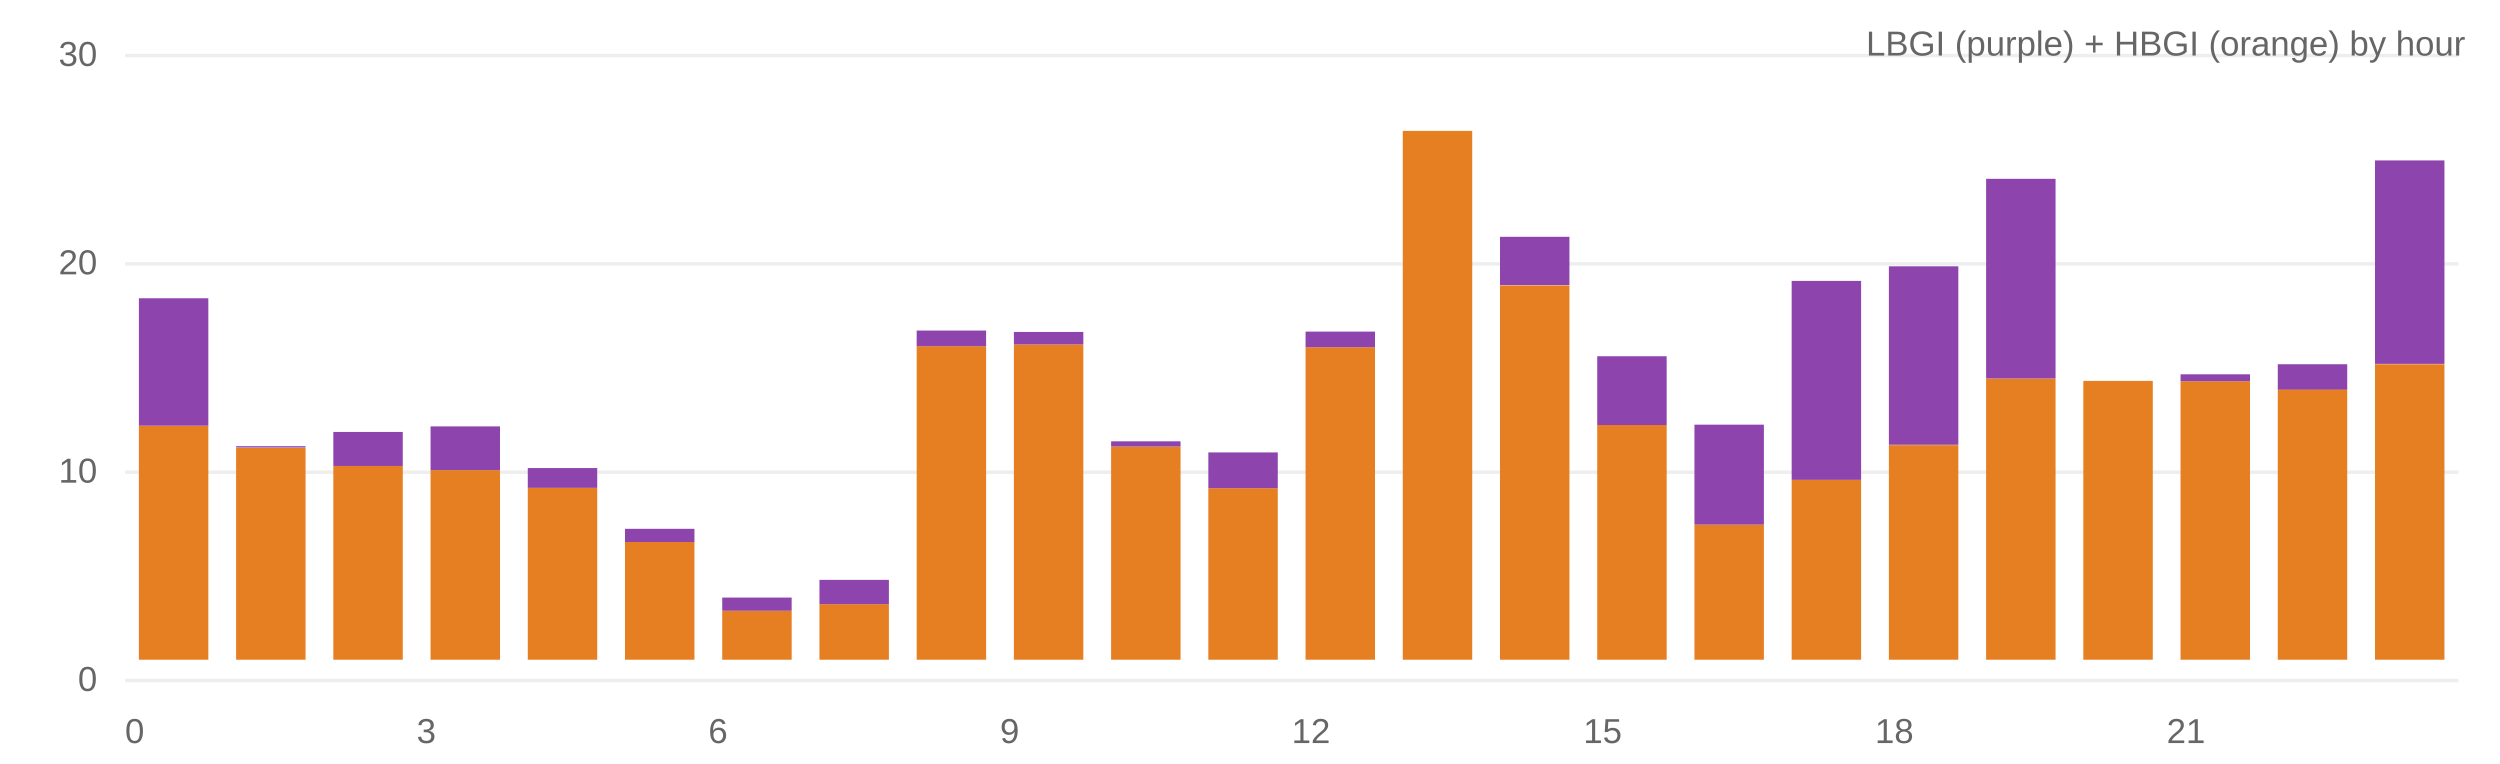
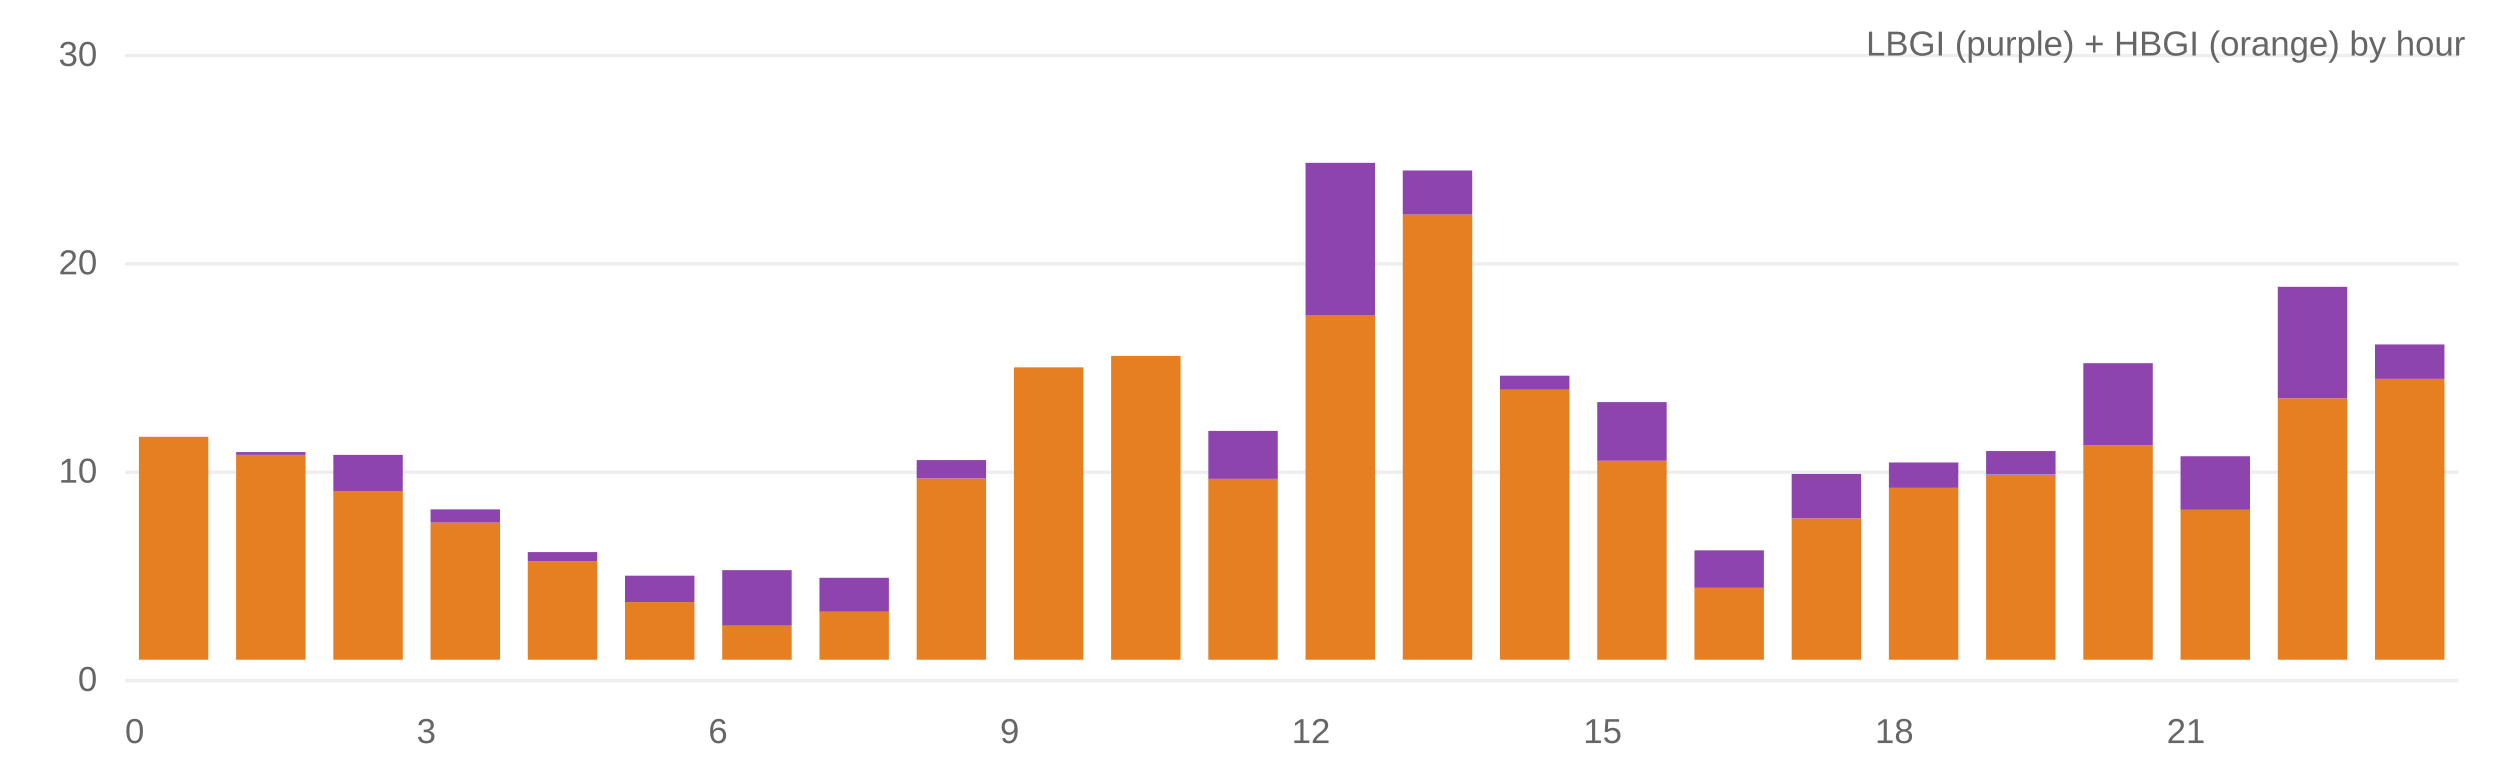
<svg xmlns="http://www.w3.org/2000/svg" viewBox="0 0 720 220" width="100%" height="220">
  <rect width="100%" height="100%" fill="#fff" />
  <line x1="36" y1="196" x2="708" y2="196" stroke="#eee" />
  <text x="28" y="199" text-anchor="end" font-size="10" fill="#666" font-family="system-ui,Arial">0</text>
  <line x1="36" y1="136" x2="708" y2="136" stroke="#eee" />
  <text x="28" y="139" text-anchor="end" font-size="10" fill="#666" font-family="system-ui,Arial">10</text>
  <line x1="36" y1="76" x2="708" y2="76" stroke="#eee" />
  <text x="28" y="79" text-anchor="end" font-size="10" fill="#666" font-family="system-ui,Arial">20</text>
  <line x1="36" y1="16" x2="708" y2="16" stroke="#eee" />
  <text x="28" y="19" text-anchor="end" font-size="10" fill="#666" font-family="system-ui,Arial">30</text>
-   <rect x="40.0" y="122.6" width="20.0" height="67.4" fill="#e67e22" />
-   <rect x="40.0" y="85.9" width="20.0" height="36.7" fill="#8e44ad" />
-   <rect x="68.0" y="129.0" width="20.0" height="61.0" fill="#e67e22" />
-   <rect x="68.0" y="128.5" width="20.0" height="0.4" fill="#8e44ad" />
-   <rect x="96.0" y="134.2" width="20.0" height="55.8" fill="#e67e22" />
-   <rect x="96.0" y="124.4" width="20.0" height="9.8" fill="#8e44ad" />
-   <rect x="124.0" y="135.4" width="20.0" height="54.6" fill="#e67e22" />
-   <rect x="124.0" y="122.8" width="20.0" height="12.6" fill="#8e44ad" />
-   <rect x="152.0" y="140.5" width="20.0" height="49.5" fill="#e67e22" />
-   <rect x="152.0" y="134.8" width="20.0" height="5.7" fill="#8e44ad" />
-   <rect x="180.0" y="156.1" width="20.0" height="33.9" fill="#e67e22" />
-   <rect x="180.0" y="152.3" width="20.0" height="3.8" fill="#8e44ad" />
-   <rect x="208.0" y="175.9" width="20.0" height="14.1" fill="#e67e22" />
-   <rect x="208.0" y="172.1" width="20.0" height="3.8" fill="#8e44ad" />
-   <rect x="236.0" y="174.0" width="20.0" height="16.0" fill="#e67e22" />
-   <rect x="236.0" y="167.0" width="20.0" height="7.0" fill="#8e44ad" />
-   <rect x="264.0" y="99.7" width="20.0" height="90.3" fill="#e67e22" />
-   <rect x="264.0" y="95.2" width="20.0" height="4.5" fill="#8e44ad" />
-   <rect x="292.0" y="99.2" width="20.0" height="90.8" fill="#e67e22" />
-   <rect x="292.0" y="95.6" width="20.0" height="3.6" fill="#8e44ad" />
-   <rect x="320.0" y="128.6" width="20.0" height="61.4" fill="#e67e22" />
-   <rect x="320.0" y="127.1" width="20.0" height="1.5" fill="#8e44ad" />
-   <rect x="348.0" y="140.6" width="20.0" height="49.4" fill="#e67e22" />
-   <rect x="348.0" y="130.3" width="20.0" height="10.3" fill="#8e44ad" />
-   <rect x="376.0" y="100.0" width="20.0" height="90.0" fill="#e67e22" />
-   <rect x="376.0" y="95.5" width="20.0" height="4.5" fill="#8e44ad" />
-   <rect x="404.0" y="37.7" width="20.0" height="152.3" fill="#e67e22" />
-   <rect x="404.0" y="37.7" width="20.0" height="0.0" fill="#8e44ad" />
-   <rect x="432.0" y="82.2" width="20.0" height="107.8" fill="#e67e22" />
-   <rect x="432.0" y="68.2" width="20.0" height="13.9" fill="#8e44ad" />
-   <rect x="460.0" y="122.4" width="20.0" height="67.6" fill="#e67e22" />
-   <rect x="460.0" y="102.6" width="20.0" height="19.8" fill="#8e44ad" />
-   <rect x="488.0" y="151.1" width="20.0" height="38.9" fill="#e67e22" />
-   <rect x="488.0" y="122.3" width="20.0" height="28.8" fill="#8e44ad" />
-   <rect x="516.0" y="138.2" width="20.0" height="51.8" fill="#e67e22" />
-   <rect x="516.0" y="80.9" width="20.0" height="57.3" fill="#8e44ad" />
-   <rect x="544.0" y="128.2" width="20.0" height="61.8" fill="#e67e22" />
-   <rect x="544.0" y="76.7" width="20.0" height="51.4" fill="#8e44ad" />
-   <rect x="572.0" y="109.0" width="20.0" height="81.0" fill="#e67e22" />
-   <rect x="572.0" y="51.5" width="20.0" height="57.5" fill="#8e44ad" />
-   <rect x="600.0" y="109.7" width="20.0" height="80.3" fill="#e67e22" />
-   <rect x="600.0" y="109.7" width="20.0" height="0.0" fill="#8e44ad" />
-   <rect x="628.0" y="109.8" width="20.0" height="80.2" fill="#e67e22" />
-   <rect x="628.0" y="107.8" width="20.0" height="2.0" fill="#8e44ad" />
-   <rect x="656.0" y="112.1" width="20.0" height="77.9" fill="#e67e22" />
-   <rect x="656.0" y="104.9" width="20.0" height="7.3" fill="#8e44ad" />
-   <rect x="684.0" y="104.9" width="20.0" height="85.1" fill="#e67e22" />
-   <rect x="684.0" y="46.2" width="20.0" height="58.6" fill="#8e44ad" />
+   <rect x="40.0" y="125.8" width="20.0" height="64.2" fill="#e67e22" />
+   <rect x="40.0" y="125.7" width="20.0" height="0.0" fill="#8e44ad" />
+   <rect x="68.0" y="131.0" width="20.0" height="59.0" fill="#e67e22" />
+   <rect x="68.0" y="130.2" width="20.0" height="0.8" fill="#8e44ad" />
+   <rect x="96.0" y="141.4" width="20.0" height="48.6" fill="#e67e22" />
+   <rect x="96.0" y="131.0" width="20.0" height="10.4" fill="#8e44ad" />
+   <rect x="124.0" y="150.5" width="20.0" height="39.5" fill="#e67e22" />
+   <rect x="124.0" y="146.7" width="20.0" height="3.8" fill="#8e44ad" />
+   <rect x="152.0" y="161.6" width="20.0" height="28.4" fill="#e67e22" />
+   <rect x="152.0" y="159.0" width="20.0" height="2.6" fill="#8e44ad" />
+   <rect x="180.0" y="173.4" width="20.0" height="16.6" fill="#e67e22" />
+   <rect x="180.0" y="165.8" width="20.0" height="7.6" fill="#8e44ad" />
+   <rect x="208.0" y="180.2" width="20.0" height="9.8" fill="#e67e22" />
+   <rect x="208.0" y="164.2" width="20.0" height="16.0" fill="#8e44ad" />
+   <rect x="236.0" y="176.0" width="20.0" height="14.0" fill="#e67e22" />
+   <rect x="236.0" y="166.4" width="20.0" height="9.7" fill="#8e44ad" />
+   <rect x="264.0" y="137.8" width="20.0" height="52.2" fill="#e67e22" />
+   <rect x="264.0" y="132.5" width="20.0" height="5.3" fill="#8e44ad" />
+   <rect x="292.0" y="105.8" width="20.0" height="84.2" fill="#e67e22" />
+   <rect x="292.0" y="105.8" width="20.0" height="0.0" fill="#8e44ad" />
+   <rect x="320.0" y="102.5" width="20.0" height="87.5" fill="#e67e22" />
+   <rect x="320.0" y="102.5" width="20.0" height="0.0" fill="#8e44ad" />
+   <rect x="348.0" y="137.8" width="20.0" height="52.2" fill="#e67e22" />
+   <rect x="348.0" y="124.1" width="20.0" height="13.8" fill="#8e44ad" />
+   <rect x="376.0" y="90.9" width="20.0" height="99.1" fill="#e67e22" />
+   <rect x="376.0" y="46.9" width="20.0" height="44.0" fill="#8e44ad" />
+   <rect x="404.0" y="61.8" width="20.0" height="128.2" fill="#e67e22" />
+   <rect x="404.0" y="49.1" width="20.0" height="12.7" fill="#8e44ad" />
+   <rect x="432.0" y="112.0" width="20.0" height="78.0" fill="#e67e22" />
+   <rect x="432.0" y="108.2" width="20.0" height="3.9" fill="#8e44ad" />
+   <rect x="460.0" y="132.7" width="20.0" height="57.3" fill="#e67e22" />
+   <rect x="460.0" y="115.8" width="20.0" height="16.9" fill="#8e44ad" />
+   <rect x="488.0" y="169.3" width="20.0" height="20.7" fill="#e67e22" />
+   <rect x="488.0" y="158.5" width="20.0" height="10.8" fill="#8e44ad" />
+   <rect x="516.0" y="149.3" width="20.0" height="40.7" fill="#e67e22" />
+   <rect x="516.0" y="136.5" width="20.0" height="12.8" fill="#8e44ad" />
+   <rect x="544.0" y="140.5" width="20.0" height="49.5" fill="#e67e22" />
+   <rect x="544.0" y="133.2" width="20.0" height="7.3" fill="#8e44ad" />
+   <rect x="572.0" y="136.8" width="20.0" height="53.2" fill="#e67e22" />
+   <rect x="572.0" y="129.9" width="20.0" height="6.8" fill="#8e44ad" />
+   <rect x="600.0" y="128.2" width="20.0" height="61.8" fill="#e67e22" />
+   <rect x="600.0" y="104.6" width="20.0" height="23.6" fill="#8e44ad" />
+   <rect x="628.0" y="146.7" width="20.0" height="43.3" fill="#e67e22" />
+   <rect x="628.0" y="131.4" width="20.0" height="15.4" fill="#8e44ad" />
+   <rect x="656.0" y="114.7" width="20.0" height="75.3" fill="#e67e22" />
+   <rect x="656.0" y="82.6" width="20.0" height="32.1" fill="#8e44ad" />
+   <rect x="684.0" y="109.0" width="20.0" height="81.0" fill="#e67e22" />
+   <rect x="684.0" y="99.2" width="20.0" height="9.9" fill="#8e44ad" />
  <text x="36" y="214" font-size="10" fill="#666" font-family="system-ui,Arial">0</text>
  <text x="120" y="214" font-size="10" fill="#666" font-family="system-ui,Arial">3</text>
  <text x="204" y="214" font-size="10" fill="#666" font-family="system-ui,Arial">6</text>
  <text x="288" y="214" font-size="10" fill="#666" font-family="system-ui,Arial">9</text>
  <text x="372" y="214" font-size="10" fill="#666" font-family="system-ui,Arial">12</text>
  <text x="456" y="214" font-size="10" fill="#666" font-family="system-ui,Arial">15</text>
  <text x="540" y="214" font-size="10" fill="#666" font-family="system-ui,Arial">18</text>
  <text x="624" y="214" font-size="10" fill="#666" font-family="system-ui,Arial">21</text>
  <text x="710" y="16" text-anchor="end" font-size="10" fill="#666" font-family="system-ui,Arial">LBGI (purple) + HBGI (orange) by hour</text>
</svg>
